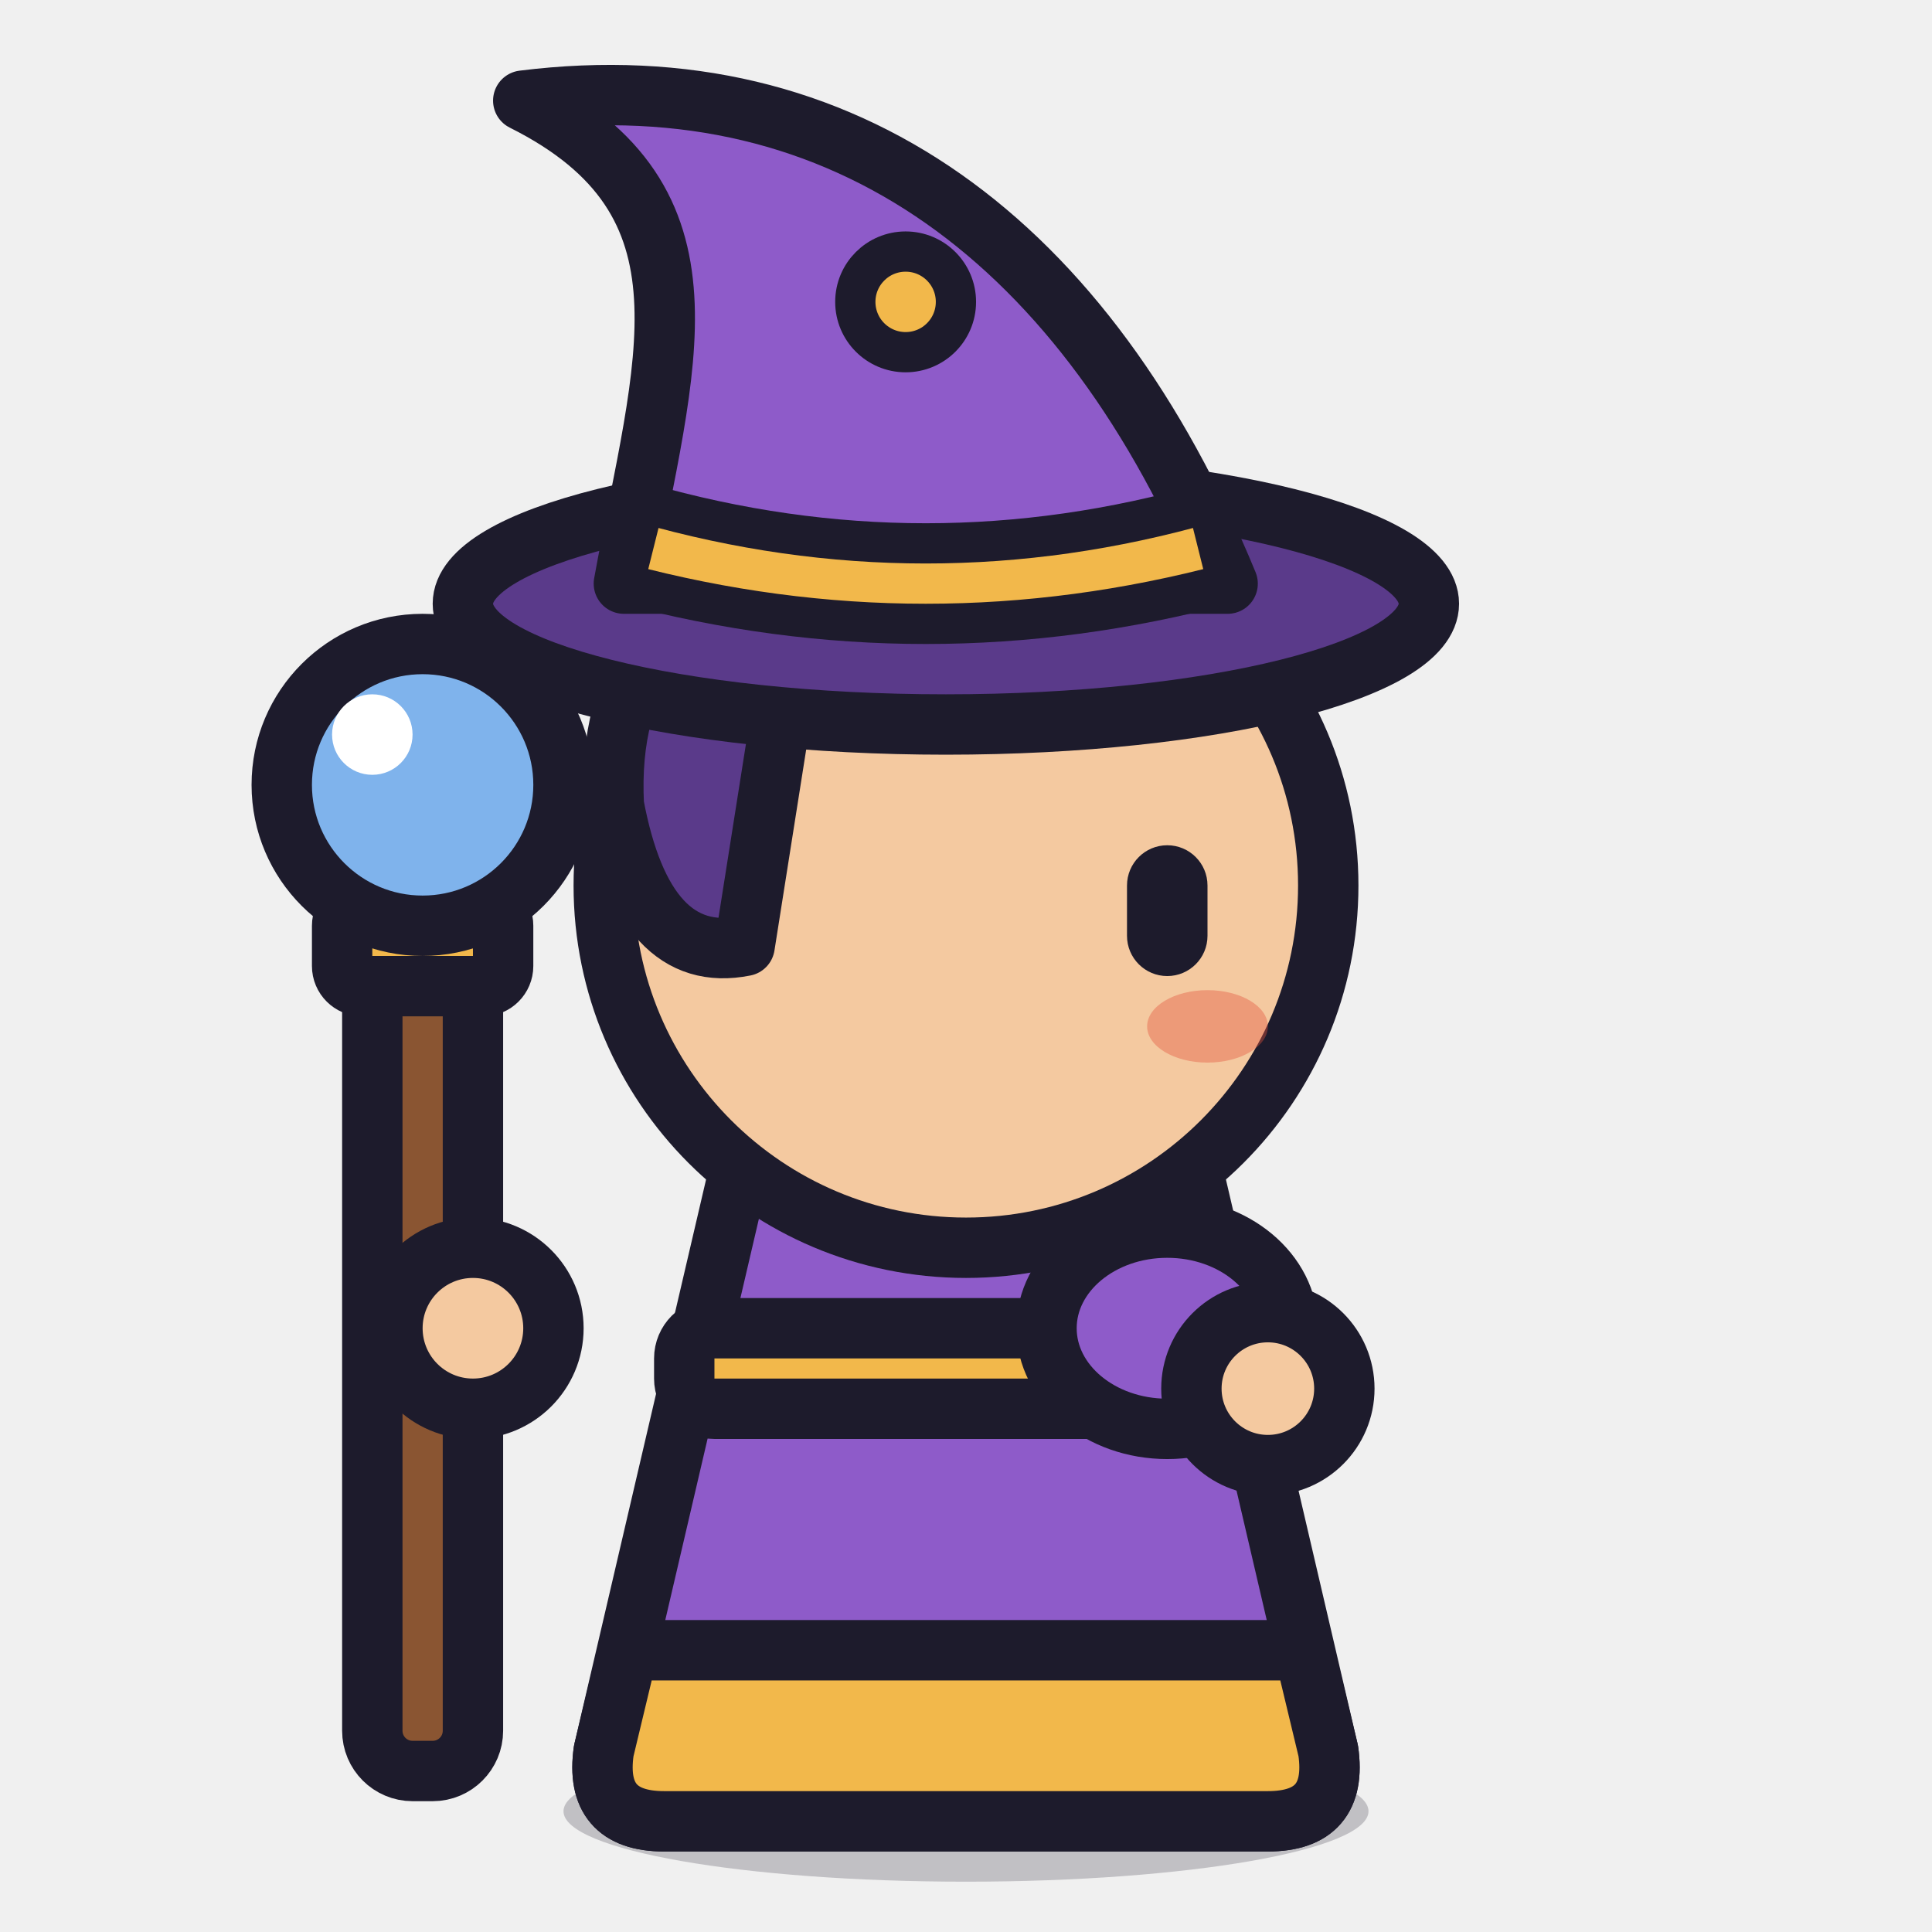
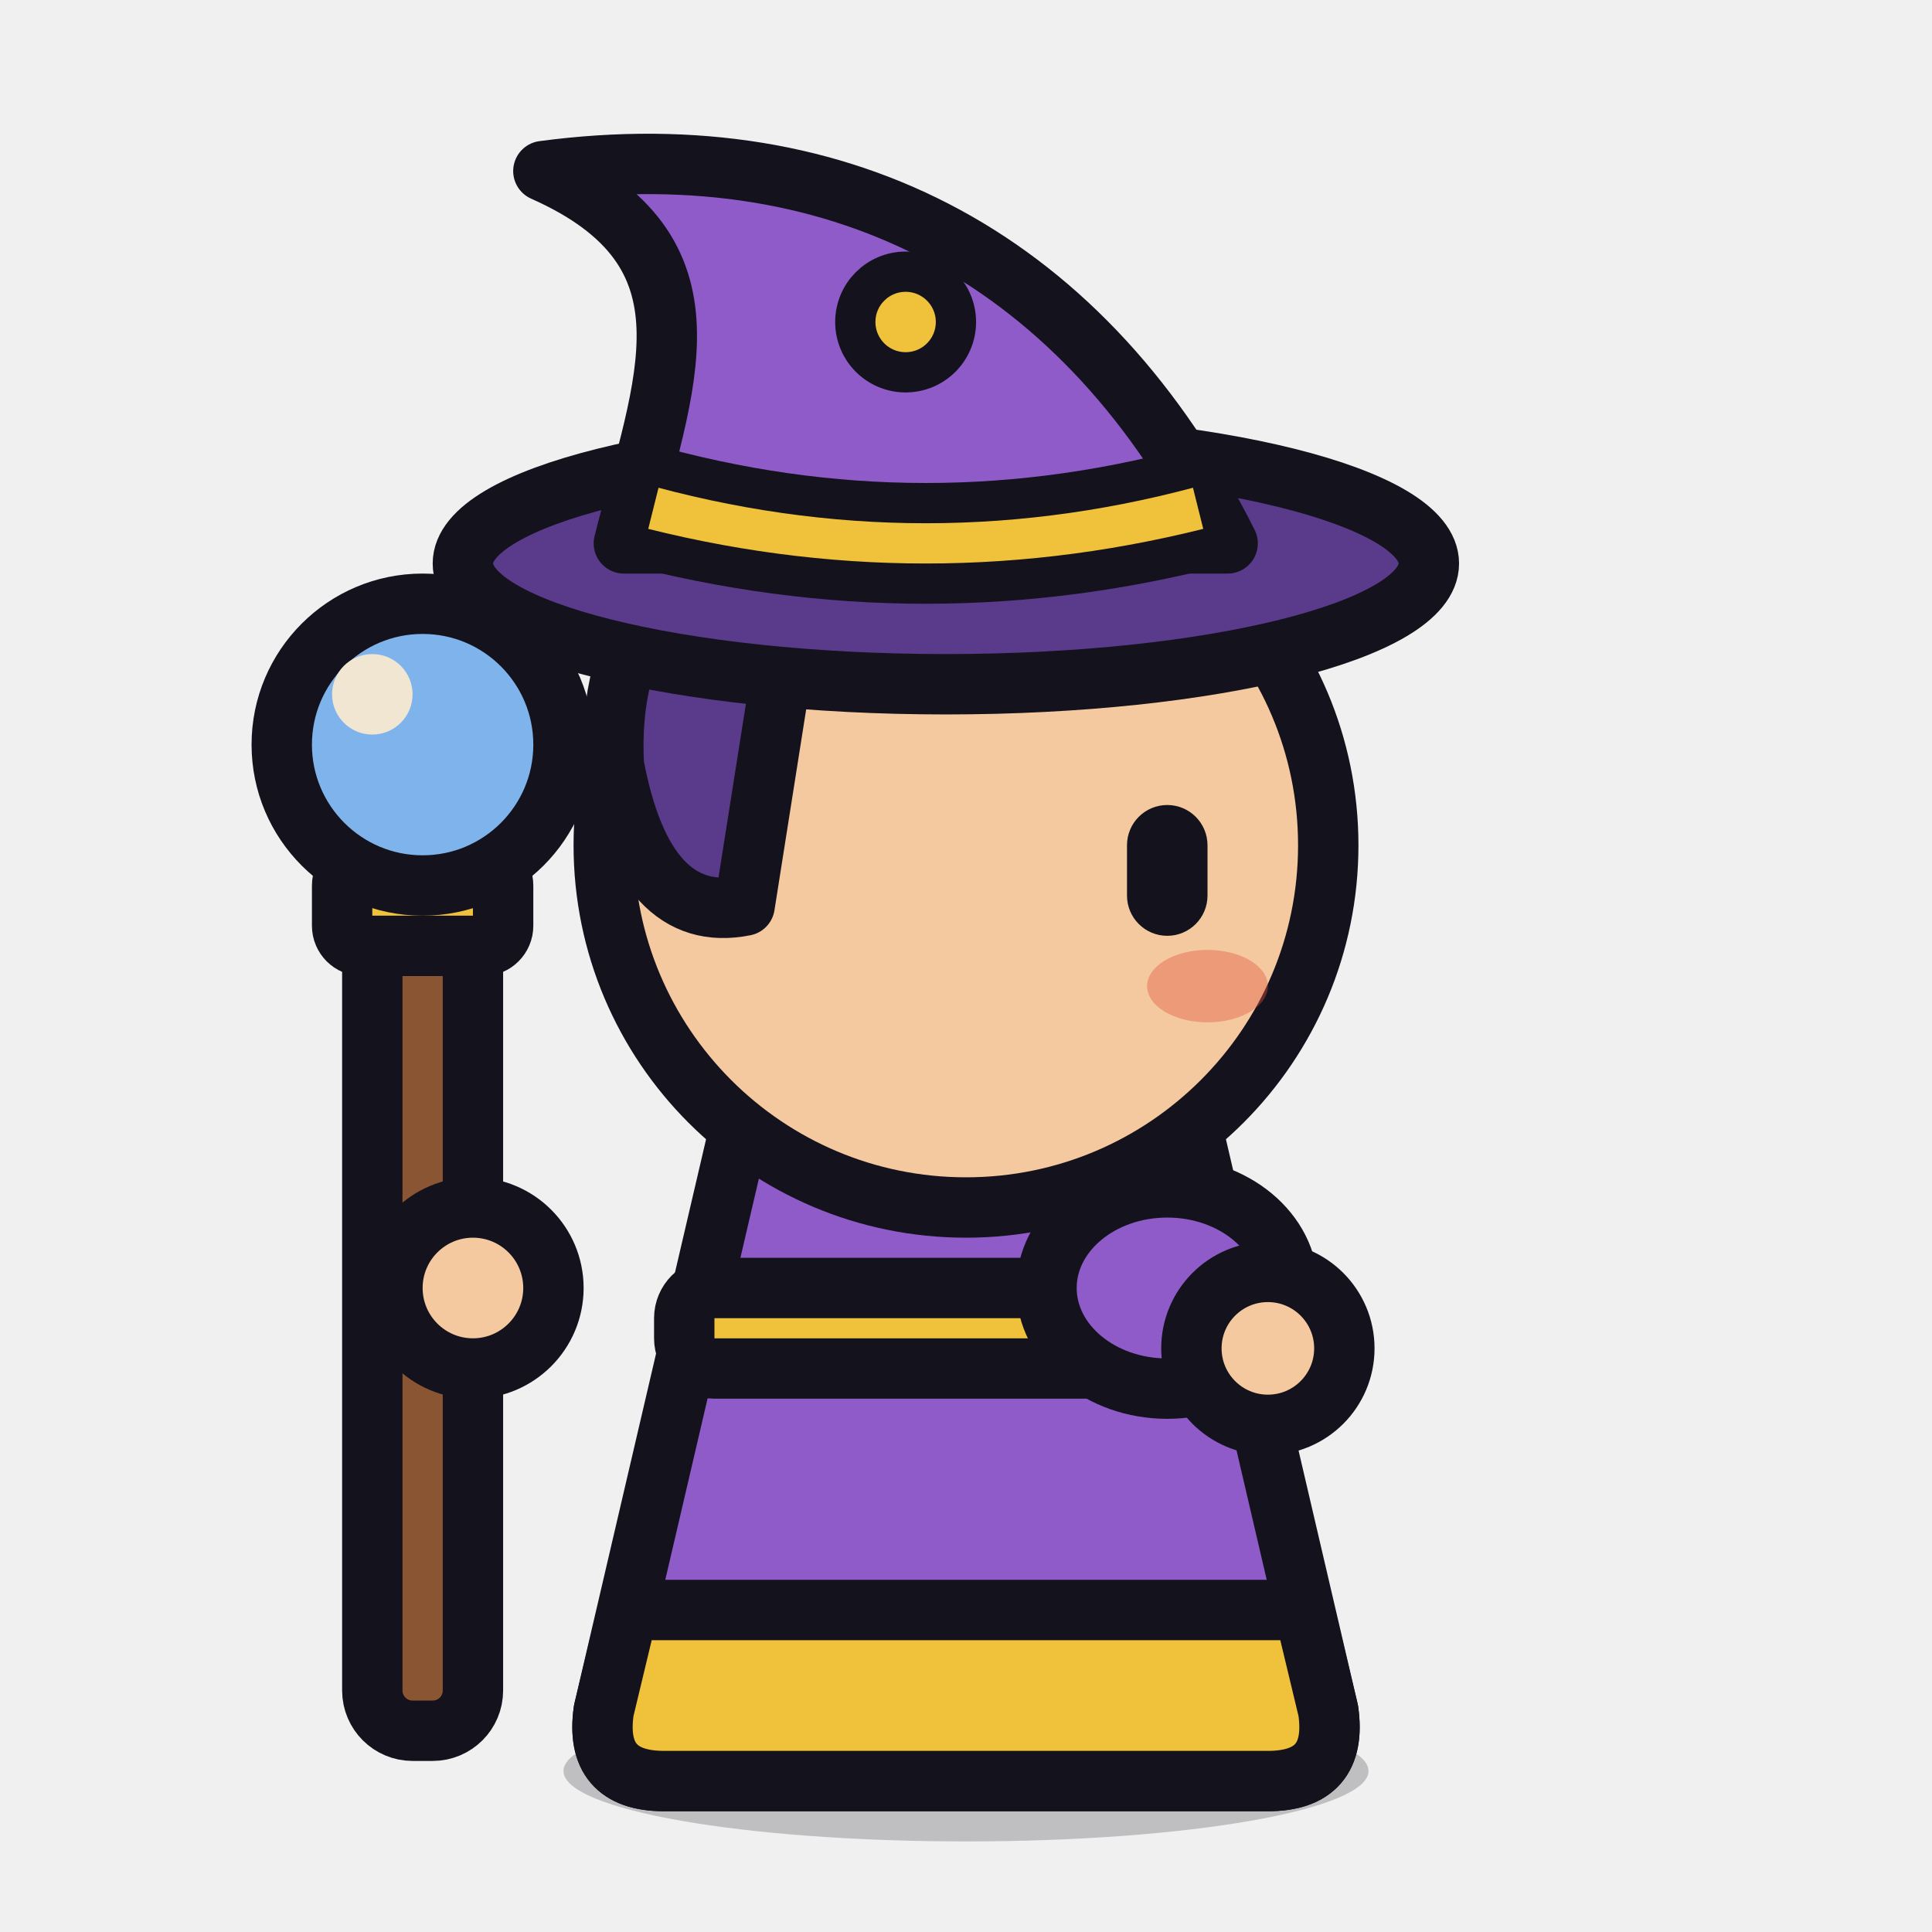
- <svg xmlns="http://www.w3.org/2000/svg" width="96" height="96" viewBox="0 0 96 96" role="img" aria-label="mage">
-   <g stroke="#1d1b2c" stroke-width="3" stroke-linejoin="round" stroke-linecap="round">
-     <ellipse cx="48" cy="90" rx="20" ry="3.5" fill="#1d1b2c" fill-opacity="0.22" stroke="none" />
-     <rect x="18.5" y="44" width="5" height="44" rx="2" fill="#8a5532" />
-     <rect x="17" y="45" width="8" height="4" rx="1" fill="#f2b84b" />
-     <circle cx="21" cy="39" r="7" fill="#7fb3ec" />
-     <circle cx="18.5" cy="36.5" r="2" fill="#ffffff" stroke="none" />
-     <path d="M37 57 H59 L66 87 Q66.5 90.5 63 90.5 H33 Q29.5 90.5 30 87 Z" fill="#8e5bc9" />
-     <path d="M31.2 82 H64.8 L66 87 Q66.5 90.5 63 90.5 H33 Q29.5 90.5 30 87 Z" fill="#f2b84b" />
-     <rect x="34" y="66" width="28" height="4" rx="1.5" fill="#f2b84b" />
-     <circle cx="23.5" cy="66" r="4" fill="#f4c9a0" />
-     <circle cx="48" cy="44" r="18" fill="#f4c9a0" />
-     <path d="M30.5 40 Q30 30 40 28 L37 47 Q32 48 30.5 40 Z" fill="#5a3a8a" />
-     <rect x="56" y="42" width="4" height="6.5" rx="2" fill="#1d1b2c" stroke="none" />
-     <ellipse cx="60" cy="51" rx="3" ry="1.8" fill="#e5533d" fill-opacity="0.4" stroke="none" />
-     <ellipse cx="47" cy="30" rx="24" ry="6" fill="#5a3a8a" />
-     <path d="M31 29 C33 18 36 10 26 5 C42 3 54 12 61 29 Z" fill="#8e5bc9" />
-     <path d="M32 25 Q46 29 60 25 L61 29 Q46 33 31 29 Z" fill="#f2b84b" stroke-width="2" />
-     <circle cx="45" cy="15" r="2.5" fill="#f2b84b" stroke-width="2" />
-     <ellipse cx="58" cy="66" rx="6" ry="5" fill="#8e5bc9" />
-     <circle cx="63" cy="69" r="3.8" fill="#f4c9a0" />
+ <svg xmlns="http://www.w3.org/2000/svg" width="96" height="96" viewBox="0 0 96 96" role="img" aria-label="mage idle 1">
+   <g transform="translate(0 -2)" stroke="#14121c" stroke-width="3" stroke-linejoin="round" stroke-linecap="round">
+     <ellipse cx="48" cy="90" rx="20" ry="3.5" fill="#14121c" fill-opacity="0.22" stroke="none" />
+     <g transform="translate(0 0)">
+       <g transform="translate(21 66) rotate(0)">
+         <rect x="-2.5" y="-22" width="5" height="44" rx="2" fill="#8a5532" />
+         <rect x="-4" y="-21" width="8" height="4" rx="1" fill="#f0c23b" />
+         <circle cx="0" cy="-27" r="7" fill="#7fb3ec" />
+         <circle cx="-2.5" cy="-29.5" r="2" fill="#f0e6d2" stroke="none" />
+         <circle cx="2.5" cy="0" r="4" fill="#f4c9a0" />
+       </g>
+       <path d="M37 57 H59 L66 87 Q66.5 90.5 63 90.5 H33 Q29.5 90.5 30 87 Z" fill="#8e5bc9" />
+       <path d="M31.2 82 H64.8 L66 87 Q66.5 90.5 63 90.5 H33 Q29.5 90.5 30 87 Z" fill="#f0c23b" />
+       <rect x="34" y="66" width="28" height="4" rx="1.5" fill="#f0c23b" />
+       <circle cx="48" cy="44" r="18" fill="#f4c9a0" />
+       <path d="M30.5 40 Q30 30 40 28 L37 47 Q32 48 30.5 40 Z" fill="#5a3a8a" />
+       <rect x="56" y="42" width="4" height="6.5" rx="2" fill="#14121c" stroke="none" />
+       <ellipse cx="60" cy="51" rx="3" ry="1.8" fill="#e5533d" fill-opacity="0.4" stroke="none" />
+       <ellipse cx="47" cy="30" rx="24" ry="6" fill="#5a3a8a" />
+       <path d="M31 29 C33 21 36 14.5 27 10.5 C42 8.5 54 15 61 29 Z" fill="#8e5bc9" />
+       <path d="M32 25 Q46 29 60 25 L61 29 Q46 33 31 29 Z" fill="#f0c23b" stroke-width="2" />
+       <circle cx="45" cy="18" r="2.5" fill="#f0c23b" stroke-width="2" />
+       <ellipse cx="58" cy="66" rx="6" ry="5" fill="#8e5bc9" />
+       <circle cx="63" cy="69" r="3.8" fill="#f4c9a0" />
+     </g>
  </g>
</svg>
